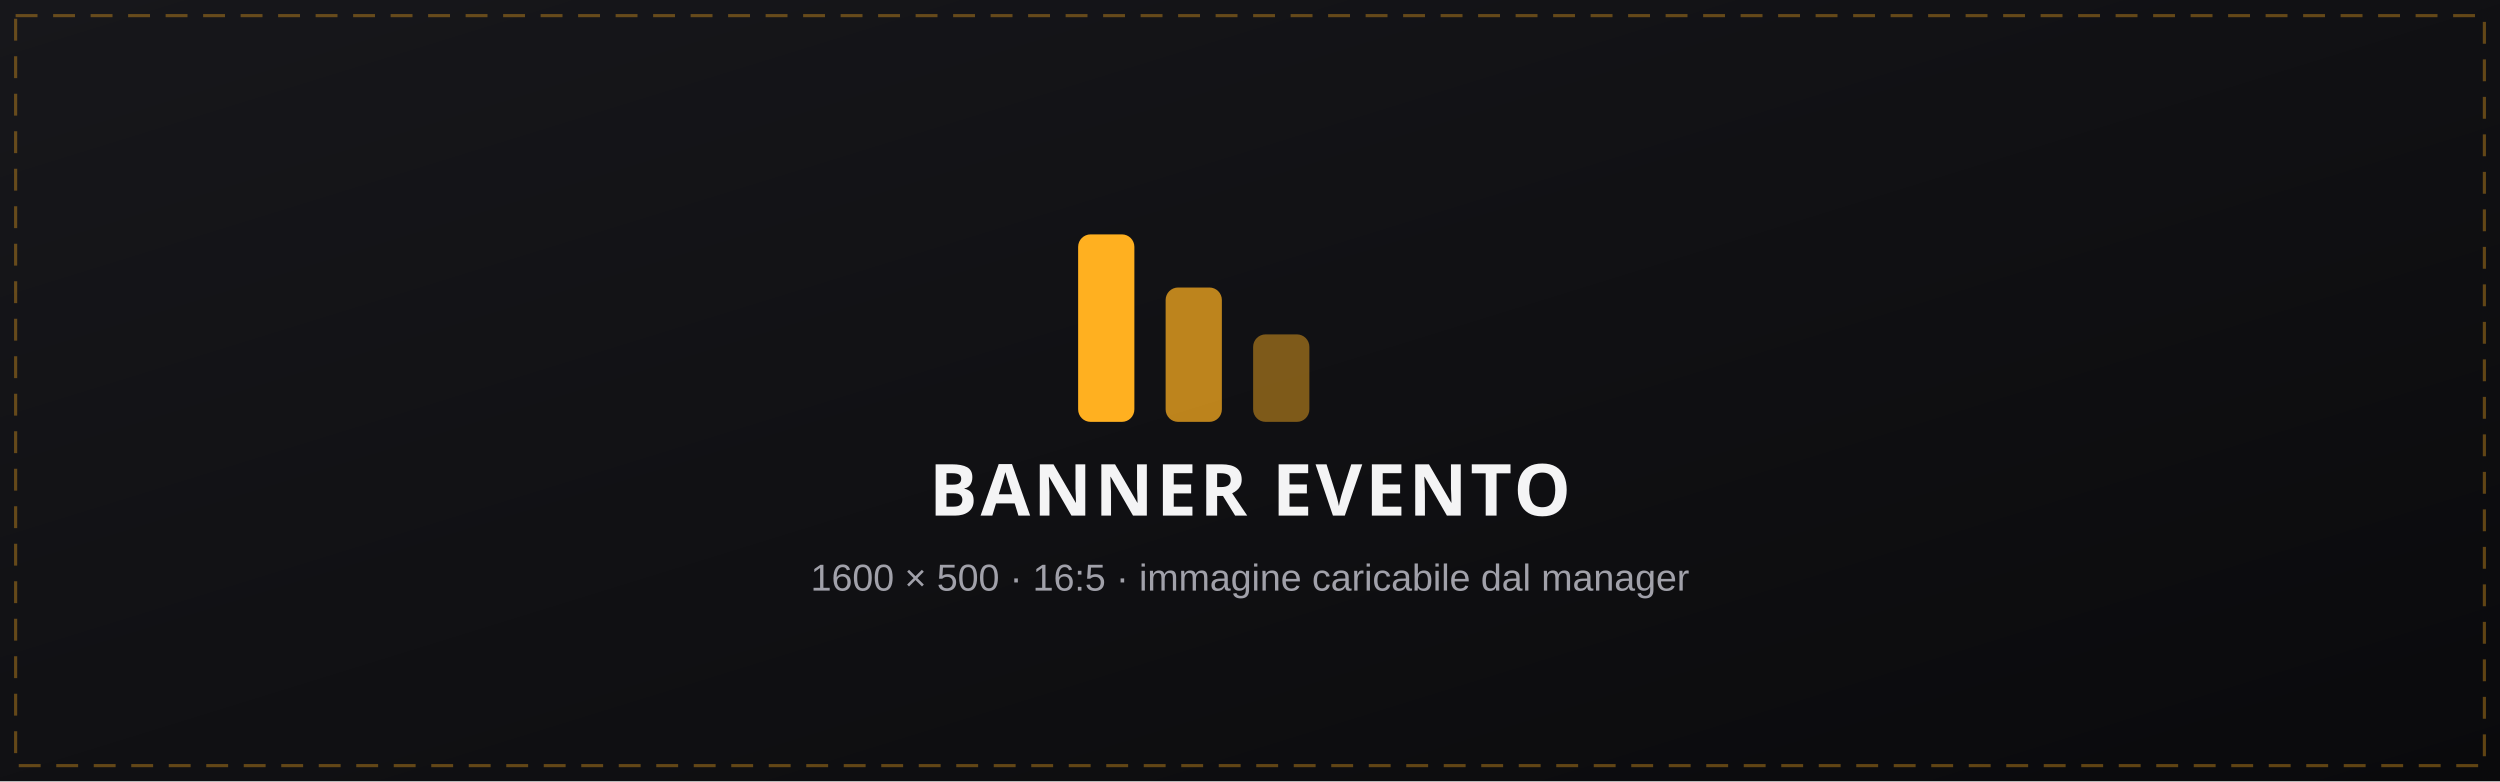
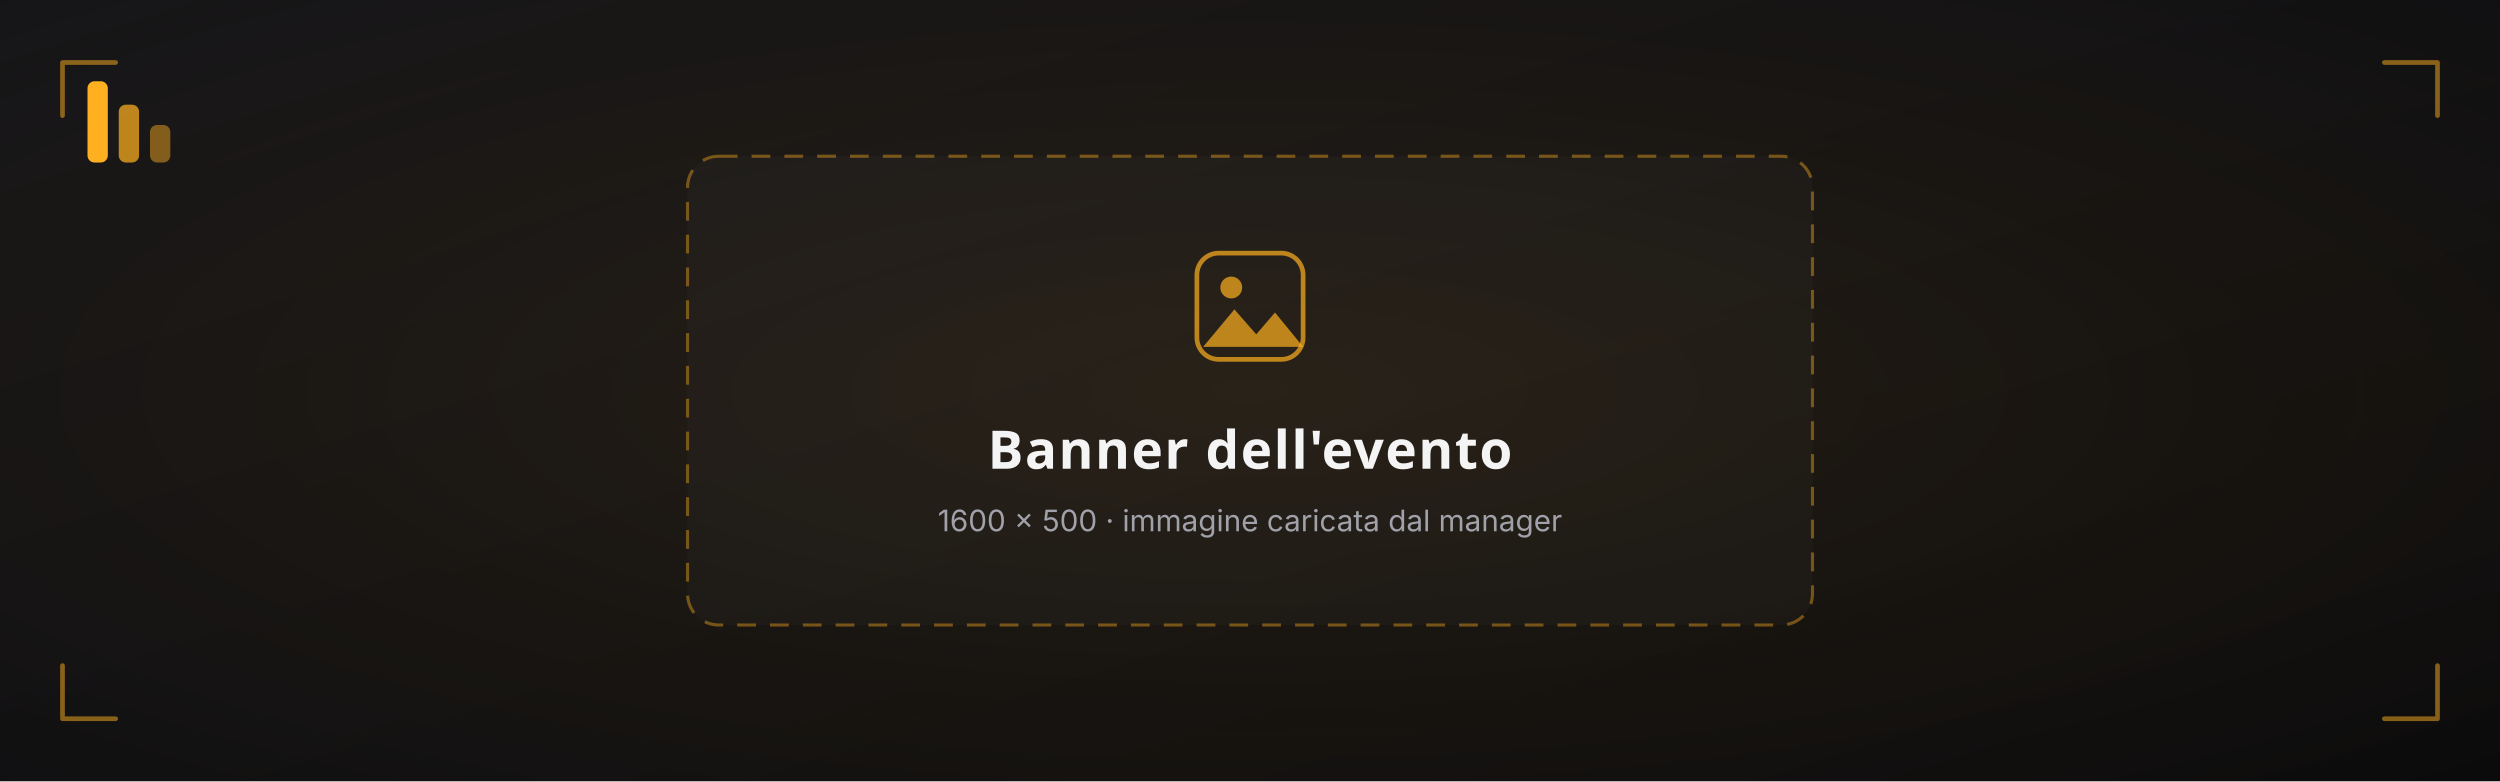
<svg xmlns="http://www.w3.org/2000/svg" width="1600" height="500" viewBox="0 0 1600 500" role="img" aria-label="Banner evento — segnaposto">
  <defs>
-     <linearGradient id="bg" x1="0" y1="0" x2="1" y2="1">
-       <stop offset="0" stop-color="#17171b" />
+     <linearGradient id="ebbg" x1="0" y1="0" x2="1" y2="1">
+       <stop offset="0" stop-color="#141418" />
      <stop offset="1" stop-color="#0a0a0c" />
    </linearGradient>
+     <radialGradient id="ebpool" cx="0.5" cy="0.5" r="0.75">
+       <stop offset="0" stop-color="#ffb020" stop-opacity="0.09" />
+       <stop offset="1" stop-color="#ffb020" stop-opacity="0" />
+     </radialGradient>
  </defs>
-   <rect width="1600" height="500" fill="url(#bg)" />
-   <rect x="10" y="10" width="1580" height="480" fill="none" stroke="#ffb020" stroke-opacity="0.35" stroke-width="2" stroke-dasharray="14 10" />
-   <g transform="translate(690,150)" fill="#ffb020">
-     <rect x="0" y="0" width="36" height="120" rx="8" />
-     <rect x="56" y="34" width="36" height="86" rx="8" opacity="0.72" />
-     <rect x="112" y="64" width="36" height="56" rx="8" opacity="0.46" />
+   <rect width="1600" height="500" fill="url(#ebbg)" />
+   <rect width="1600" height="500" fill="url(#ebpool)" />
+   <g transform="translate(56,52)">
+     <rect x="0" y="0" width="13" height="52" rx="4.5" fill="#ffb020" />
+     <rect x="20" y="15" width="13" height="37" rx="4.5" fill="#ffb020" opacity="0.72" />
+     <rect x="40" y="28" width="13" height="24" rx="4.5" fill="#ffb020" opacity="0.46" />
  </g>
-   <text x="800" y="330" text-anchor="middle" font-family="'Space Grotesk','Segoe UI',sans-serif" font-size="46" font-weight="700" fill="#f4f4f5" letter-spacing="2">BANNER EVENTO</text>
-   <text x="800" y="378" text-anchor="middle" font-family="'Segoe UI',Arial,sans-serif" font-size="24" fill="#a1a1aa">1600 × 500 · 16:5 · immagine caricabile dal manager</text>
+   <g stroke="#ffb020" stroke-opacity="0.5" stroke-width="3" stroke-linecap="round">
+     <path d="M40 40 h34 M40 40 v34" />
+     <path d="M1560 40 h-34 M1560 40 v34" />
+     <path d="M40 460 h34 M40 460 v-34" />
+     <path d="M1560 460 h-34 M1560 460 v-34" />
+   </g>
+   <rect x="440" y="100" width="720" height="300" rx="20" fill="#ffffff" fill-opacity="0.02" stroke="#ffb020" stroke-opacity="0.4" stroke-width="2" stroke-dasharray="12 9" />
+   <g transform="translate(800,196)">
+     <rect x="-34" y="-34" width="68" height="68" rx="14" fill="none" stroke="#ffb020" stroke-opacity="0.7" stroke-width="3" />
+     <circle cx="-12" cy="-12" r="7" fill="#ffb020" fill-opacity="0.7" />
+     <path d="M-30 26 l20 -24 14 16 12 -14 18 22 z" fill="#ffb020" fill-opacity="0.7" />
+   </g>
+   <text x="800" y="300" text-anchor="middle" font-family="'Space Grotesk','Segoe UI',system-ui,sans-serif" font-size="34" font-weight="700" fill="#f4f4f5" letter-spacing="1">Banner dell'evento</text>
+   <text x="800" y="340" text-anchor="middle" font-family="'Inter','Segoe UI',system-ui,sans-serif" font-size="19" fill="#a1a1aa">1600 × 500 · immagine caricata dal manager</text>
</svg>
